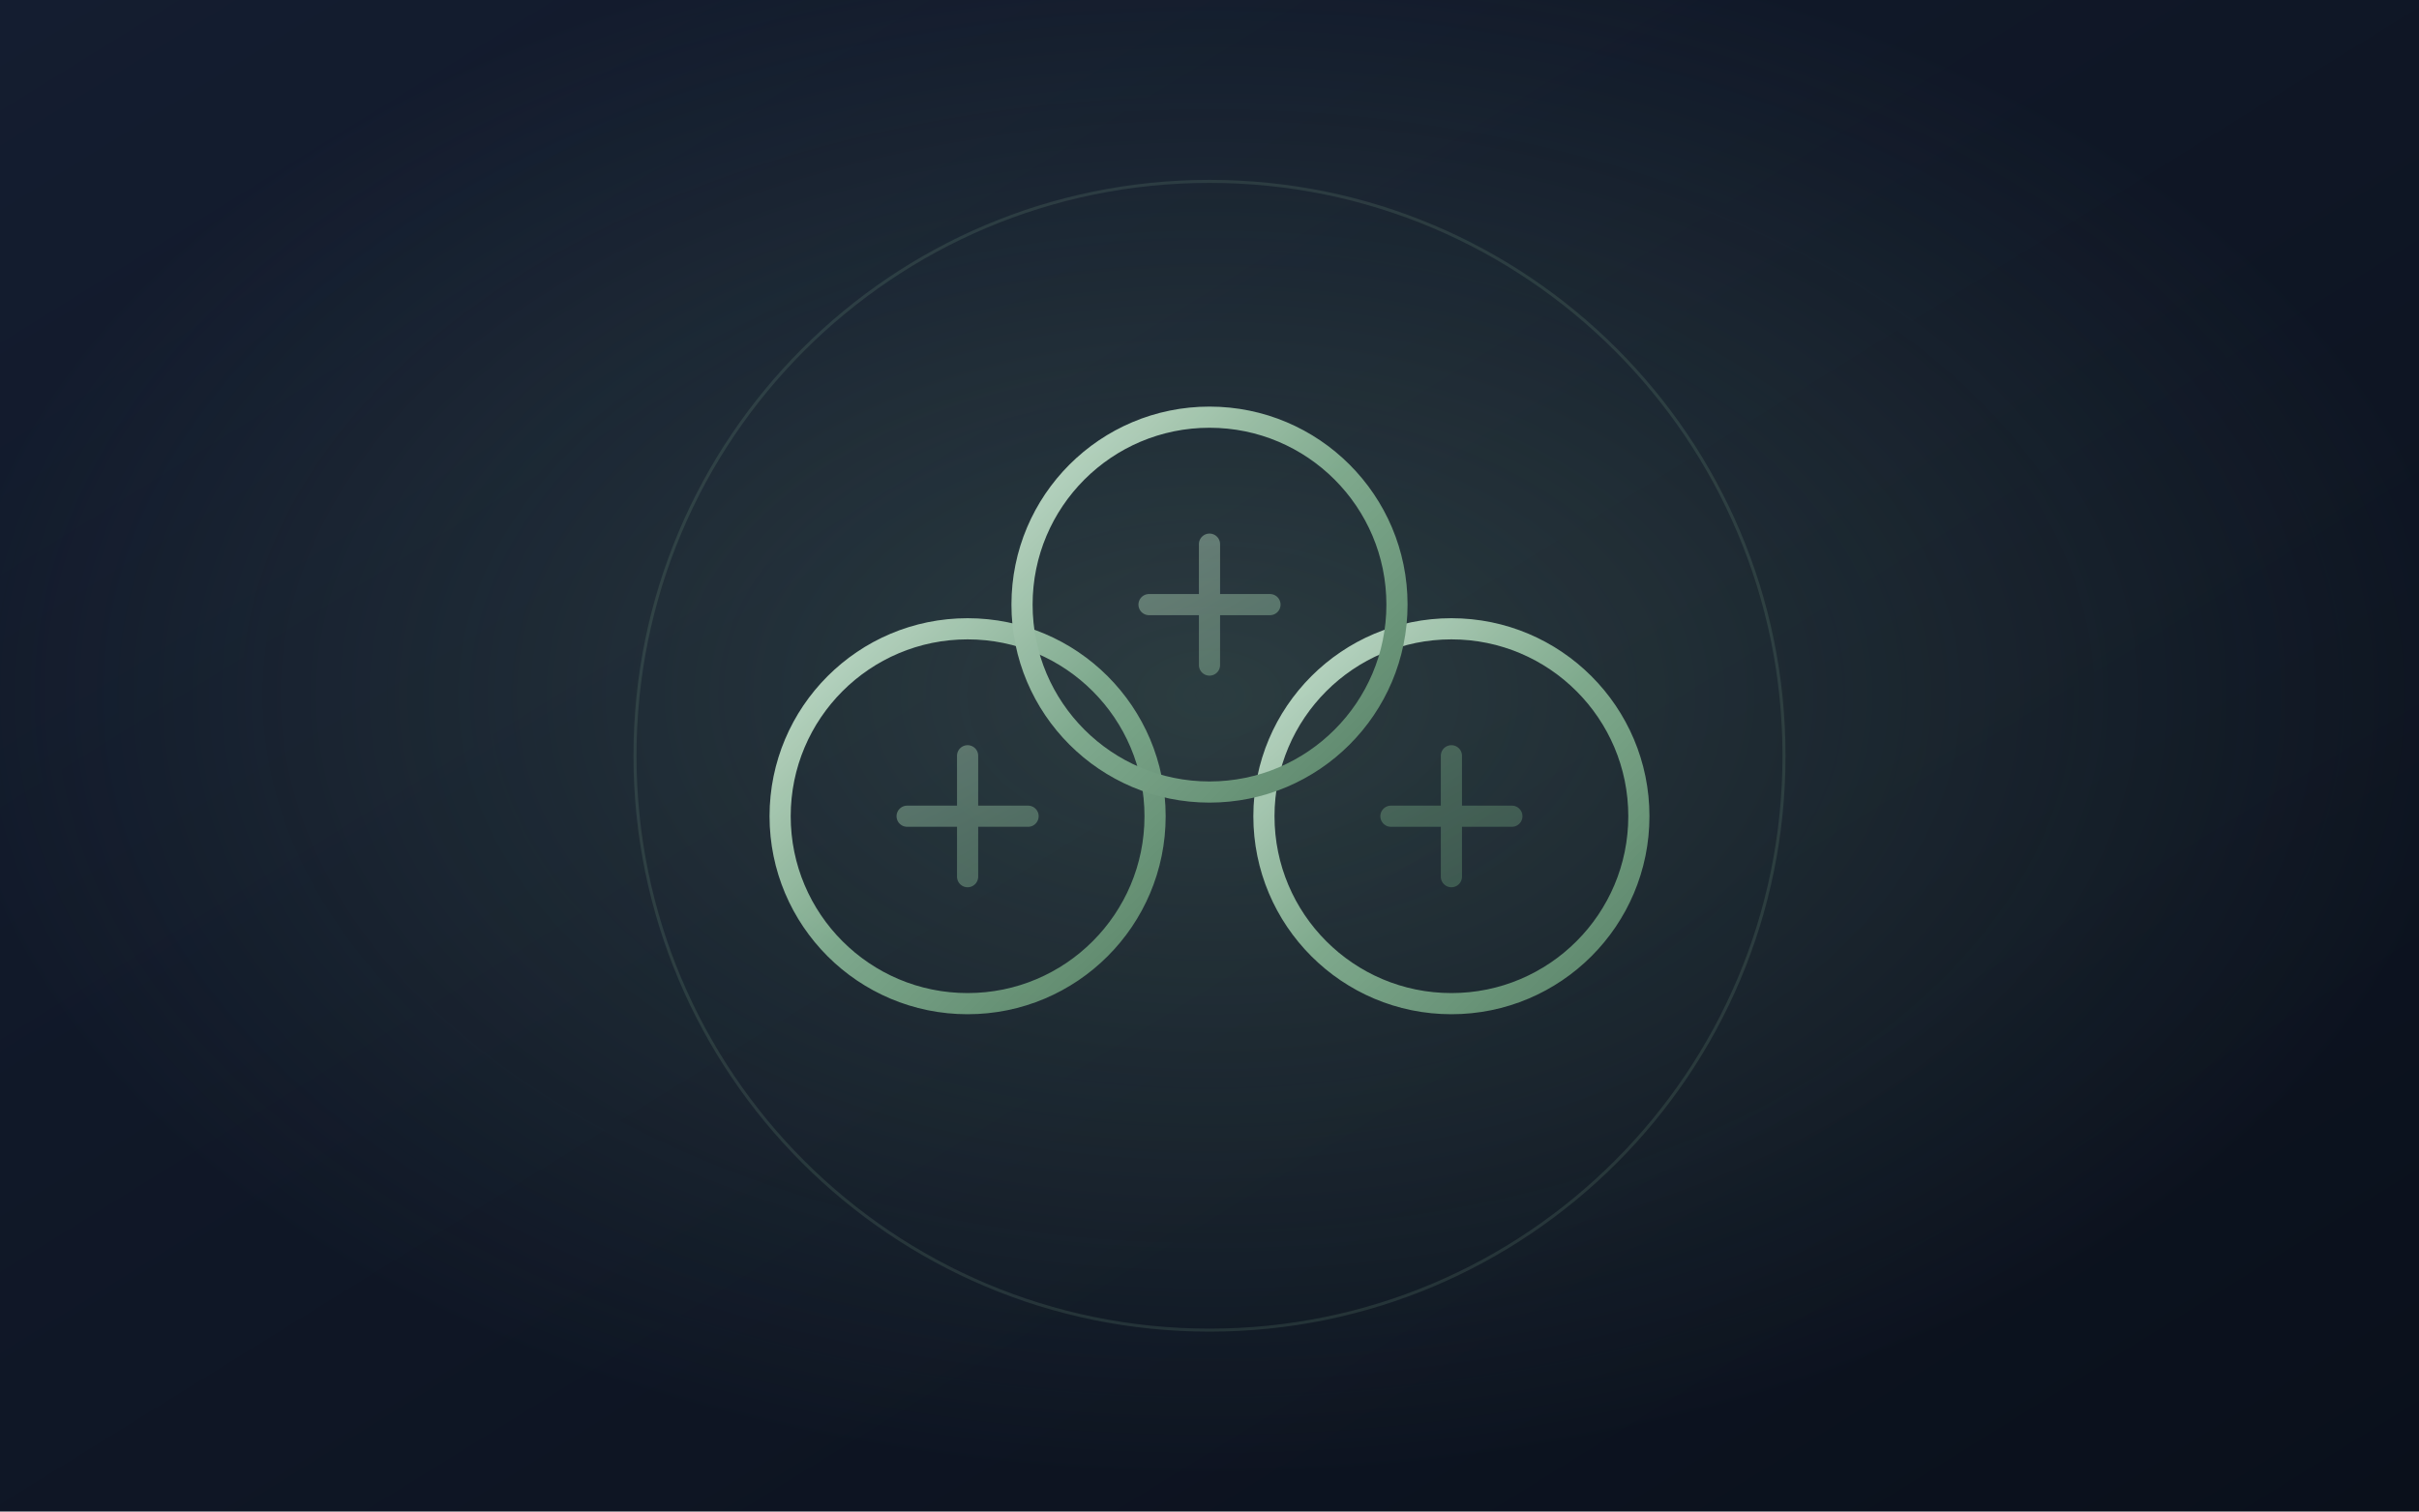
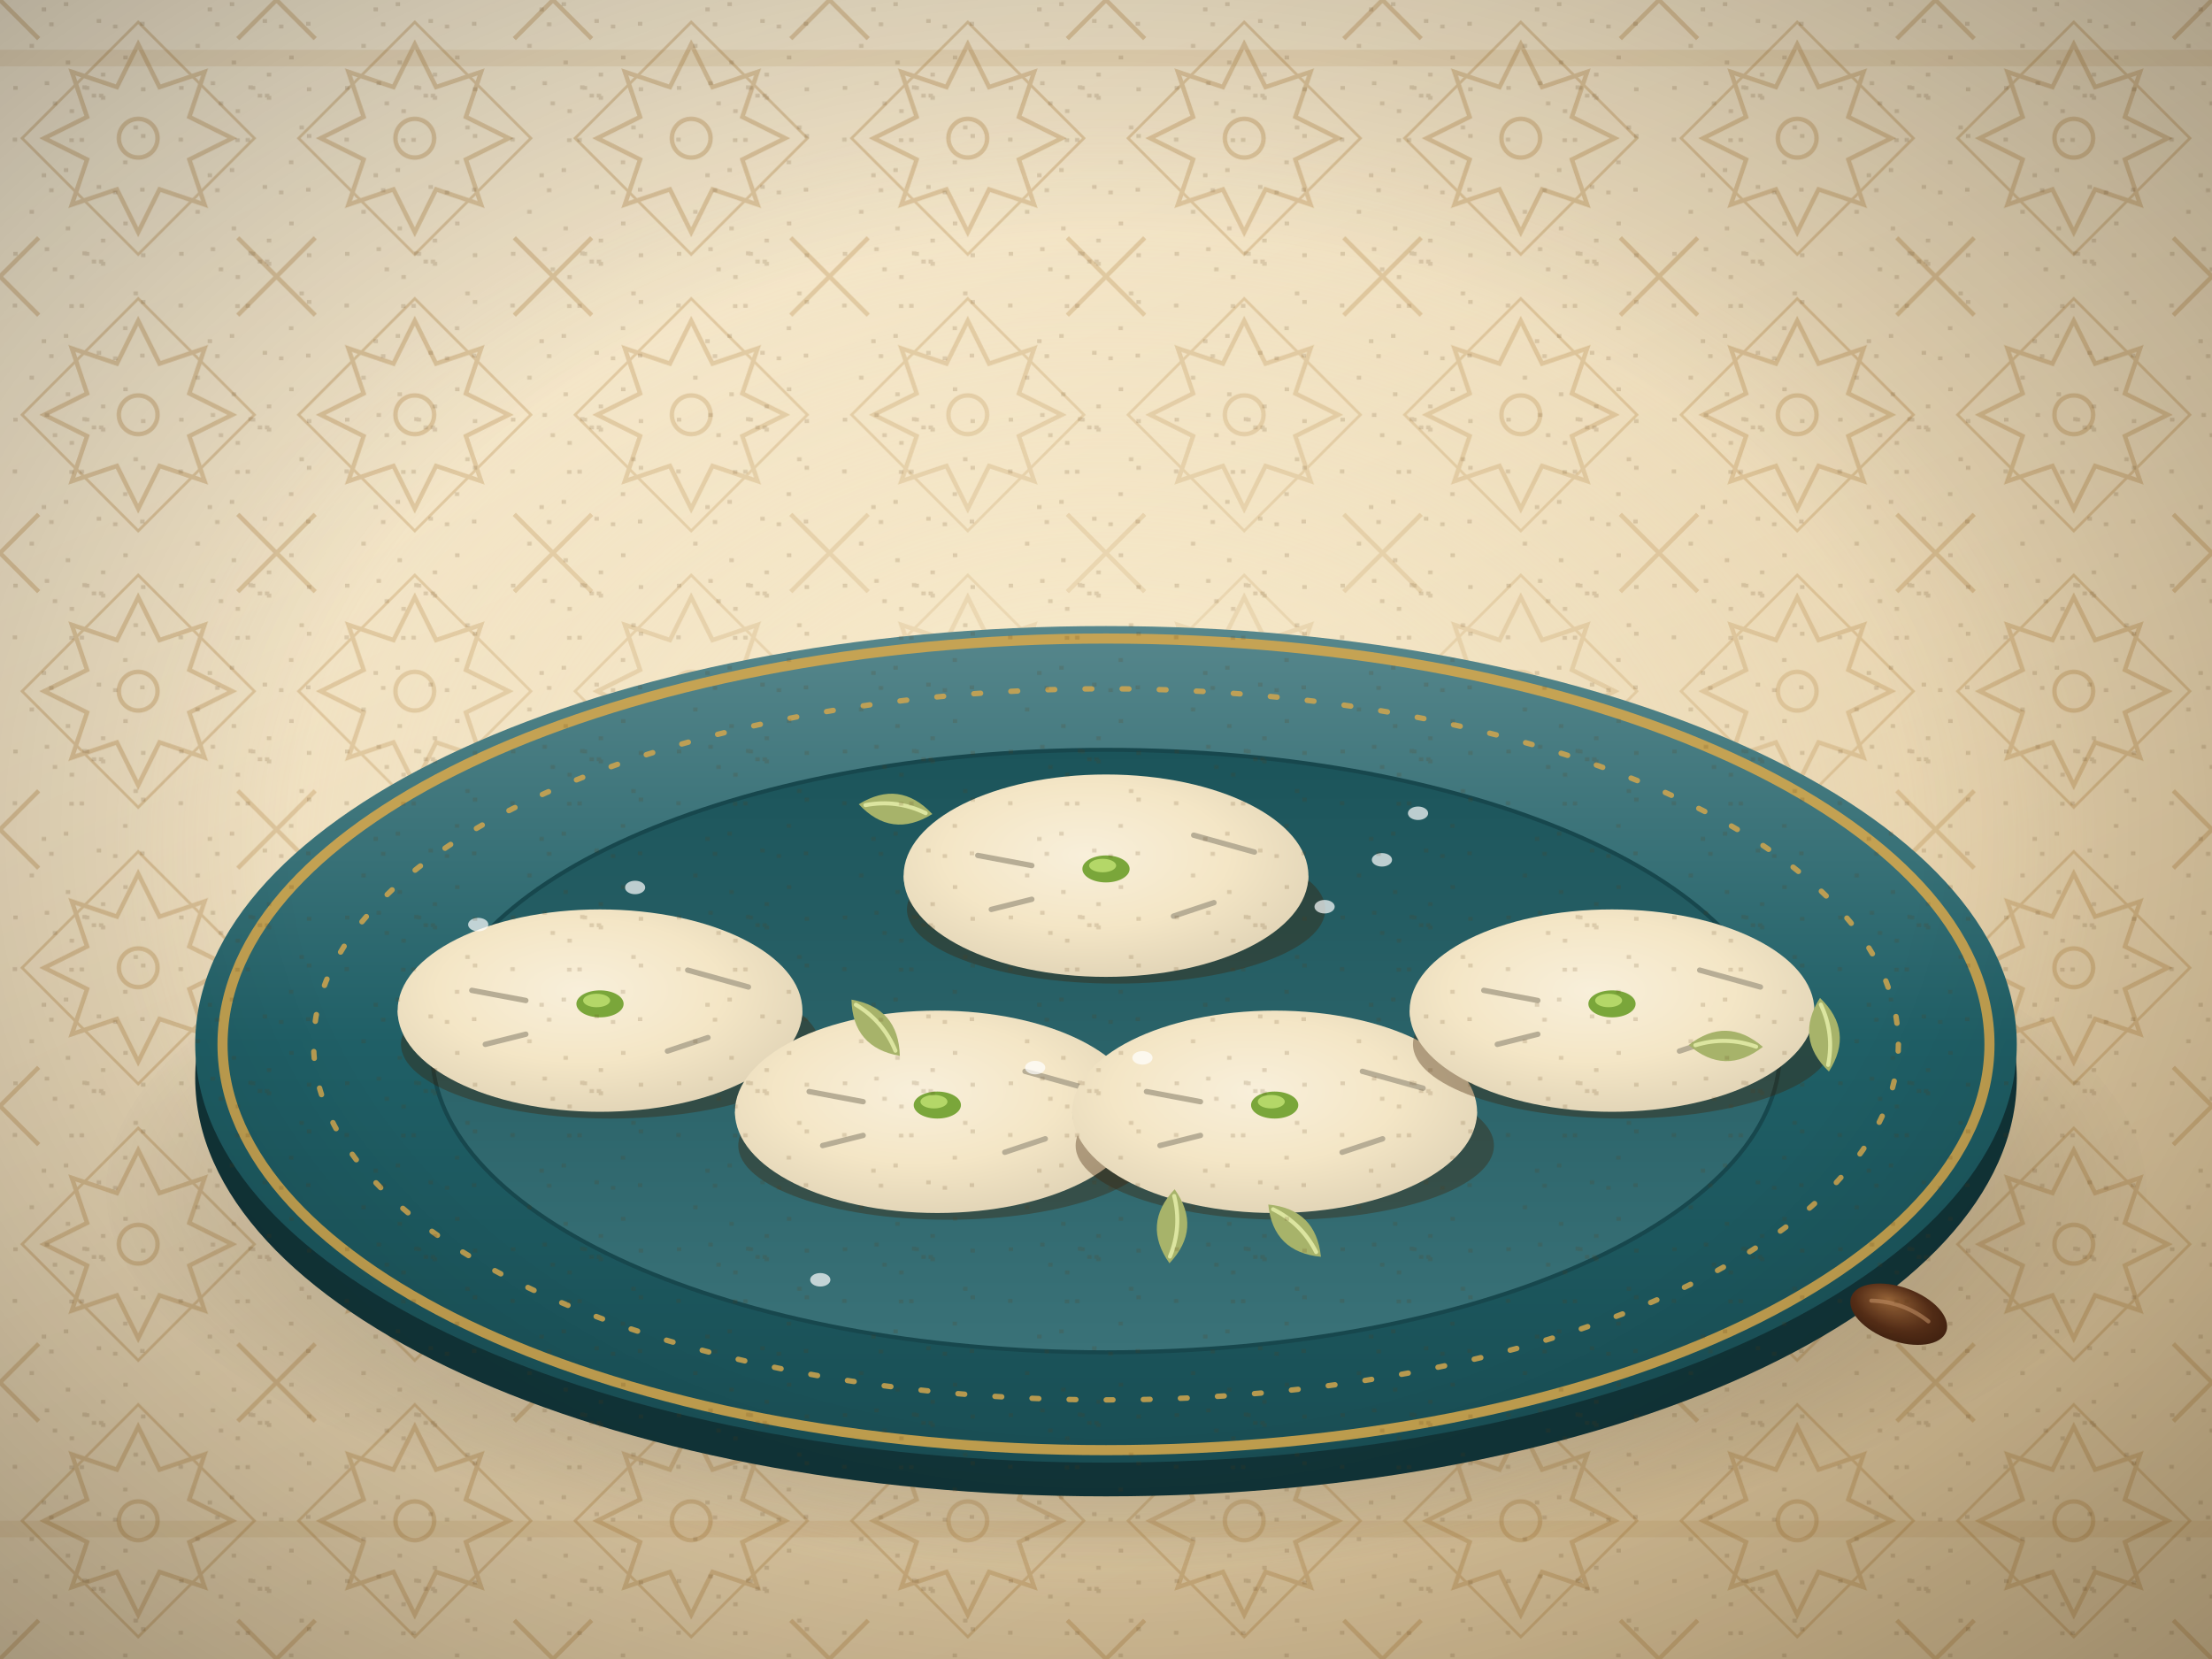
- <svg xmlns="http://www.w3.org/2000/svg" viewBox="0 0 800 500" role="img" aria-label="طبق">
+ <svg xmlns="http://www.w3.org/2000/svg" viewBox="0 0 800 600" preserveAspectRatio="xMidYMid slice" role="img" aria-label="ghraiba">
  <defs>
-     <linearGradient id="bg" x1="0" y1="0" x2="1" y2="1">
-       <stop offset="0%" stop-color="#141d30" />
-       <stop offset="100%" stop-color="#0a101b" />
+     <pattern id="p0" width="100" height="100" patternUnits="userSpaceOnUse">
+       <g fill="none" stroke="#a8742e" stroke-width="1.6" opacity="0.3">
+         <path d="M50 16L57.7 31.5L74 26L68.5 42.3L84 50L68.5 57.7L74 74L57.7 68.5L50 84L42.3 68.5L26 74L31.5 57.7L16 50L31.5 42.3L26 26L42.3 31.5Z" />
+         <path d="M50 8l42 42-42 42L8 50z" stroke-width="1" />
+         <circle cx="50" cy="50" r="7" />
+         <path d="M0 0l14 14M100 0L86 14M0 100l14-14M100 100L86 86" />
+       </g>
+     </pattern>
+     <linearGradient id="l1" x1="0.2" y1="0" x2="0.8" y2="1">
+       <stop offset="0%" stop-color="#f8ecd2" />
+       <stop offset="100%" stop-color="#d8bf93" />
    </linearGradient>
-     <radialGradient id="gl" cx="50%" cy="46%" r="52%">
-       <stop offset="0%" stop-color="#86b394" stop-opacity=".24" />
-       <stop offset="100%" stop-color="#86b394" stop-opacity="0" />
+     <radialGradient id="r2" cx="0.5" cy="0.5" r="0.5">
+       <stop offset="0%" stop-color="#fff4d6" stop-opacity="0.75" />
+       <stop offset="100%" stop-color="#fff4d6" stop-opacity="0" />
    </radialGradient>
-     <linearGradient id="g" x1="1" y1="1" x2="0" y2="0">
-       <stop offset="0%" stop-color="#5d8a6b" />
-       <stop offset="50%" stop-color="#86b394" />
-       <stop offset="100%" stop-color="#d2ecd8" />
+     <radialGradient id="r3" cx="0.5" cy="0.5" r="0.5">
+       <stop offset="0%" stop-color="#000" stop-opacity="0.55" />
+       <stop offset="100%" stop-color="#000" stop-opacity="0" />
+     </radialGradient>
+     <linearGradient id="l4" x1="0" y1="0" x2="0" y2="1">
+       <stop offset="0%" stop-color="#57878c" />
+       <stop offset="50%" stop-color="#1f5f66" />
+       <stop offset="100%" stop-color="#194e54" />
    </linearGradient>
+     <linearGradient id="l5" x1="0" y1="0" x2="0" y2="1">
+       <stop offset="0%" stop-color="#1b545a" />
+       <stop offset="100%" stop-color="#3a7278" />
+     </linearGradient>
+     <radialGradient id="r6" cx="0.45" cy="0.4" r="0.7">
+       <stop offset="0%" stop-color="#f8efda" />
+       <stop offset="50%" stop-color="#f4e6c6" />
+       <stop offset="100%" stop-color="#dccfb2" />
+     </radialGradient>
+     <radialGradient id="r7" cx="0.5" cy="0.5" r="0.8" fx="0.35" fy="0.3">
+       <stop offset="0%" stop-color="#a06a3b" />
+       <stop offset="50%" stop-color="#5a3018" />
+       <stop offset="100%" stop-color="#2e1609" />
+     </radialGradient>
+     <pattern id="n8" width="60" height="60" patternUnits="userSpaceOnUse">
+       <path d="M30.7 31.8h1.6M36.5 35.4h1.6M51 32.3h1.6M4.8 31.8h1.6M36.5 27h1.6M28.8 50.6h1.6M25.2 40.2h1.6M40.9 9.6h1.6M10.7 16.6h1.6M23.8 22.6h1.6M35 7.6h1.6M35.8 34.6h1.6M25.1 50.7h1.6M48.3 46.1h1.6M19.1 37.4h1.6M15.1 3.4h1.6M44.5 58.7h1.6M17.8 8.8h1.6M44.6 20.8h1.6M33.2 34.6h1.6M50.7 8.6h1.6M51 49.2h1.6M23.1 1.5h1.6M4.6 50.5h1.6M29.8 31.6h1.6M16.2 30.1h1.6" stroke="#5a3a10" stroke-width="1.4" opacity=".16" />
+     </pattern>
+     <radialGradient id="r9" cx="0.5" cy="0.5" r="0.72">
+       <stop offset="0%" stop-color="#000" stop-opacity="0" />
+       <stop offset="50%" stop-color="#000" stop-opacity="0" />
+       <stop offset="100%" stop-color="#000" stop-opacity="0.28" />
+     </radialGradient>
  </defs>
-   <rect width="800" height="500" fill="url(#bg)" />
-   <rect width="800" height="500" fill="url(#gl)" />
-   <circle cx="400" cy="250" r="190" fill="none" stroke="#86b394" stroke-opacity=".16" />
-   <g fill="none" stroke="url(#g)" stroke-width="7" stroke-linecap="round" stroke-linejoin="round" opacity=".92">
-     <circle cx="320" cy="270" r="62" />
-     <circle cx="480" cy="270" r="62" />
-     <circle cx="400" cy="200" r="62" />
-     <path d="M400 180v40M380 200h40M320 250v40M300 270h40M480 250v40M460 270h40" stroke-opacity=".5" />
+   <rect width="800" height="600" fill="url(#l1)" />
+   <rect width="800" height="600" fill="url(#p0)" />
+   <rect y="18" width="800" height="6" fill="#a8742e" opacity=".12" />
+   <rect y="550" width="800" height="6" fill="#a8742e" opacity=".12" />
+   <ellipse cx="400" cy="310" rx="360" ry="270" fill="url(#r2)" />
+   <g transform="translate(400 335) scale(1.22) translate(-400 -335)">
+     <ellipse cx="406" cy="413.4" rx="302.4" ry="111.6" fill="url(#r3)" />
+     <ellipse cx="400" cy="380" rx="270" ry="124" fill="#113438" />
+     <ellipse cx="400" cy="370" rx="270" ry="124" fill="url(#l4)" />
+     <ellipse cx="400" cy="370" rx="261.9" ry="120.3" fill="none" stroke="#d1a64e" stroke-width="3" opacity=".9" />
+     <ellipse cx="400" cy="372" rx="199.8" ry="89.3" fill="url(#l5)" stroke="#17474d" stroke-width="1.2" />
+     <ellipse cx="400" cy="370" rx="234.9" ry="105.4" fill="none" stroke="#d1a64e" stroke-width="1.6" stroke-dasharray="2 9" stroke-linecap="round" opacity=".85" />
+     <ellipse cx="253" cy="370" rx="62" ry="22" fill="rgba(60,30,0,.35)" />
+     <path d="M190 360Q190 378 250 380Q310 378 310 360Z" fill="#c3b89e" />
+     <ellipse cx="250" cy="360" rx="60" ry="30" fill="url(#r6)" />
+     <path d="M212 354l16 3M276 348l18 5M270 372l12 -4M216 370l12 -3" fill="none" stroke="#b7ad95" stroke-width="1.6" stroke-linecap="round" stroke-linejoin="round" />
+     <g transform="rotate(0 250 358)">
+       <g transform="rotate(0 250 358)">
+         <ellipse cx="250" cy="358" rx="7" ry="4" fill="#7aa63a" />
+         <ellipse cx="249" cy="357" rx="4" ry="2" fill="#b4d768" />
+       </g>
+     </g>
+     <ellipse cx="353" cy="400" rx="62" ry="22" fill="rgba(60,30,0,.35)" />
+     <path d="M290 390Q290 408 350 410Q410 408 410 390Z" fill="#c3b89e" />
+     <ellipse cx="350" cy="390" rx="60" ry="30" fill="url(#r6)" />
+     <path d="M312 384l16 3M376 378l18 5M370 402l12 -4M316 400l12 -3" fill="none" stroke="#b7ad95" stroke-width="1.6" stroke-linecap="round" stroke-linejoin="round" />
+     <g transform="rotate(0 350 388)">
+       <g transform="rotate(0 350 388)">
+         <ellipse cx="350" cy="388" rx="7" ry="4" fill="#7aa63a" />
+         <ellipse cx="349" cy="387" rx="4" ry="2" fill="#b4d768" />
+       </g>
+     </g>
+     <ellipse cx="453" cy="400" rx="62" ry="22" fill="rgba(60,30,0,.35)" />
+     <path d="M390 390Q390 408 450 410Q510 408 510 390Z" fill="#c3b89e" />
+     <ellipse cx="450" cy="390" rx="60" ry="30" fill="url(#r6)" />
+     <path d="M412 384l16 3M476 378l18 5M470 402l12 -4M416 400l12 -3" fill="none" stroke="#b7ad95" stroke-width="1.6" stroke-linecap="round" stroke-linejoin="round" />
+     <g transform="rotate(0 450 388)">
+       <g transform="rotate(0 450 388)">
+         <ellipse cx="450" cy="388" rx="7" ry="4" fill="#7aa63a" />
+         <ellipse cx="449" cy="387" rx="4" ry="2" fill="#b4d768" />
+       </g>
+     </g>
+     <ellipse cx="553" cy="370" rx="62" ry="22" fill="rgba(60,30,0,.35)" />
+     <path d="M490 360Q490 378 550 380Q610 378 610 360Z" fill="#c3b89e" />
+     <ellipse cx="550" cy="360" rx="60" ry="30" fill="url(#r6)" />
+     <path d="M512 354l16 3M576 348l18 5M570 372l12 -4M516 370l12 -3" fill="none" stroke="#b7ad95" stroke-width="1.6" stroke-linecap="round" stroke-linejoin="round" />
+     <g transform="rotate(0 550 358)">
+       <g transform="rotate(0 550 358)">
+         <ellipse cx="550" cy="358" rx="7" ry="4" fill="#7aa63a" />
+         <ellipse cx="549" cy="357" rx="4" ry="2" fill="#b4d768" />
+       </g>
+     </g>
+     <ellipse cx="403" cy="330" rx="62" ry="22" fill="rgba(60,30,0,.35)" />
+     <path d="M340 320Q340 338 400 340Q460 338 460 320Z" fill="#c3b89e" />
+     <ellipse cx="400" cy="320" rx="60" ry="30" fill="url(#r6)" />
+     <path d="M362 314l16 3M426 308l18 5M420 332l12 -4M366 330l12 -3" fill="none" stroke="#b7ad95" stroke-width="1.6" stroke-linecap="round" stroke-linejoin="round" />
+     <g transform="rotate(0 400 318)">
+       <g transform="rotate(0 400 318)">
+         <ellipse cx="400" cy="318" rx="7" ry="4" fill="#7aa63a" />
+         <ellipse cx="399" cy="317" rx="4" ry="2" fill="#b4d768" />
+       </g>
+     </g>
+     <g transform="rotate(44.8 455.9 425.2)">
+       <path d="M444.93 425.218Q455.93 416.218 466.93 425.218Q455.93 434.218 444.93 425.218Z" fill="#a7b36a" />
+       <path d="M446.93 425.218Q455.93 422.218 464.93 425.218" fill="none" stroke="#dce5a0" stroke-width="1.2" stroke-linecap="round" stroke-linejoin="round" />
+     </g>
+     <ellipse cx="410.8" cy="374" rx="3" ry="2" fill="#fff" opacity=".7" />
+     <ellipse cx="464.8" cy="329.2" rx="3" ry="2" fill="#fff" opacity=".7" />
+     <g transform="rotate(49.3 331.7 365.1)">
+       <path d="M320.691 365.077Q331.691 356.077 342.691 365.077Q331.691 374.077 320.691 365.077Z" fill="#a7b36a" />
+       <path d="M322.691 365.077Q331.691 362.077 340.691 365.077" fill="none" stroke="#dce5a0" stroke-width="1.2" stroke-linecap="round" stroke-linejoin="round" />
+     </g>
+     <g transform="rotate(83.1 613 367.2)">
+       <path d="M601.95 367.213Q612.95 358.213 623.95 367.213Q612.95 376.213 601.95 367.213Z" fill="#a7b36a" />
+       <path d="M603.95 367.213Q612.95 364.213 621.95 367.213" fill="none" stroke="#dce5a0" stroke-width="1.2" stroke-linecap="round" stroke-linejoin="round" />
+     </g>
+     <ellipse cx="315.3" cy="439.8" rx="3" ry="2" fill="#fff" opacity=".7" />
+     <g transform="rotate(94 419.6 423.9)">
+       <path d="M408.631 423.916Q419.631 414.916 430.631 423.916Q419.631 432.916 408.631 423.916Z" fill="#a7b36a" />
+       <path d="M410.631 423.916Q419.631 420.916 428.631 423.916" fill="none" stroke="#dce5a0" stroke-width="1.2" stroke-linecap="round" stroke-linejoin="round" />
+     </g>
+     <ellipse cx="492.5" cy="301.5" rx="3" ry="2" fill="#fff" opacity=".7" />
+     <g transform="rotate(7.6 337.6 300.3)">
+       <path d="M326.608 300.277Q337.608 291.277 348.608 300.277Q337.608 309.277 326.608 300.277Z" fill="#a7b36a" />
+       <path d="M328.608 300.277Q337.608 297.277 346.608 300.277" fill="none" stroke="#dce5a0" stroke-width="1.2" stroke-linecap="round" stroke-linejoin="round" />
+     </g>
+     <ellipse cx="379" cy="376.9" rx="3" ry="2" fill="#fff" opacity=".7" />
+     <ellipse cx="260.4" cy="323.5" rx="3" ry="2" fill="#fff" opacity=".7" />
+     <ellipse cx="481.8" cy="315.3" rx="3" ry="2" fill="#fff" opacity=".7" />
+     <g transform="rotate(1.4 583.7 370.5)">
+       <path d="M572.724 370.475Q583.724 361.475 594.724 370.475Q583.724 379.475 572.724 370.475Z" fill="#a7b36a" />
+       <path d="M574.724 370.475Q583.724 367.475 592.724 370.475" fill="none" stroke="#dce5a0" stroke-width="1.2" stroke-linecap="round" stroke-linejoin="round" />
+     </g>
+     <ellipse cx="213.9" cy="334.5" rx="3" ry="2" fill="#fff" opacity=".7" />
+     <g transform="rotate(20 635 450)">
+       <ellipse cx="635" cy="450" rx="15" ry="8" fill="url(#r7)" />
+       <path d="M626 449Q635 446 644 449" fill="none" stroke="#c99468" stroke-width="1.2" stroke-linecap="round" stroke-linejoin="round" opacity=".6" />
+     </g>
  </g>
+   <rect width="800" height="600" fill="url(#n8)" />
+   <rect width="800" height="600" fill="url(#r9)" />
</svg>
